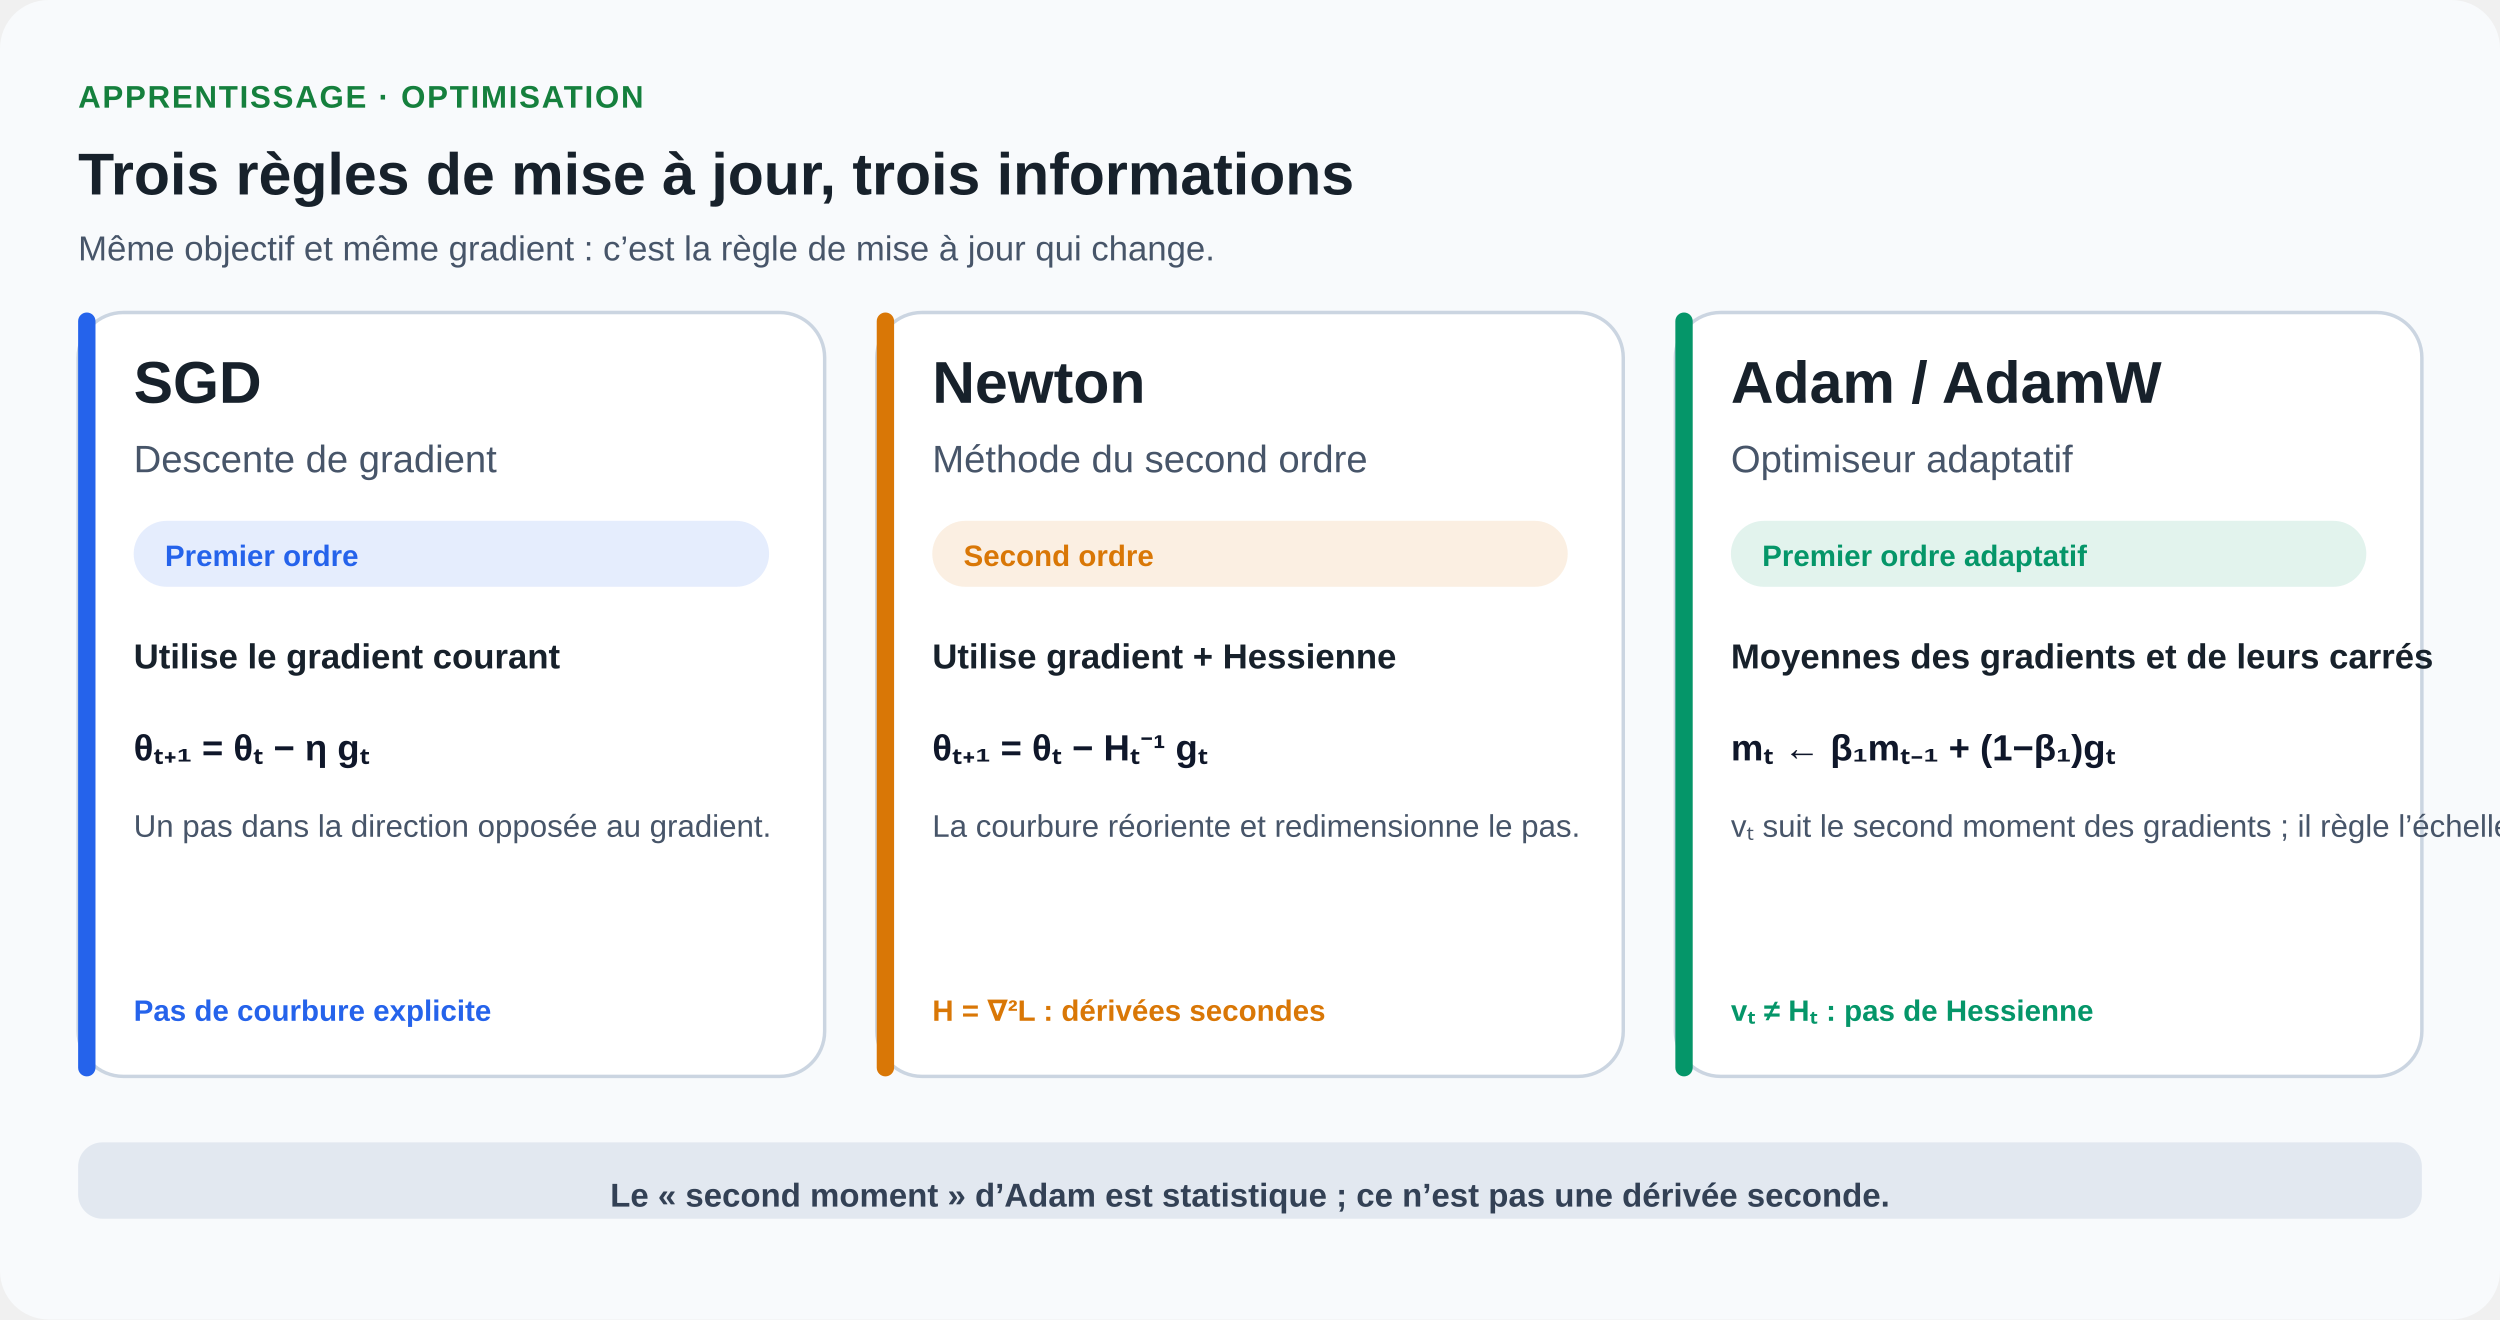
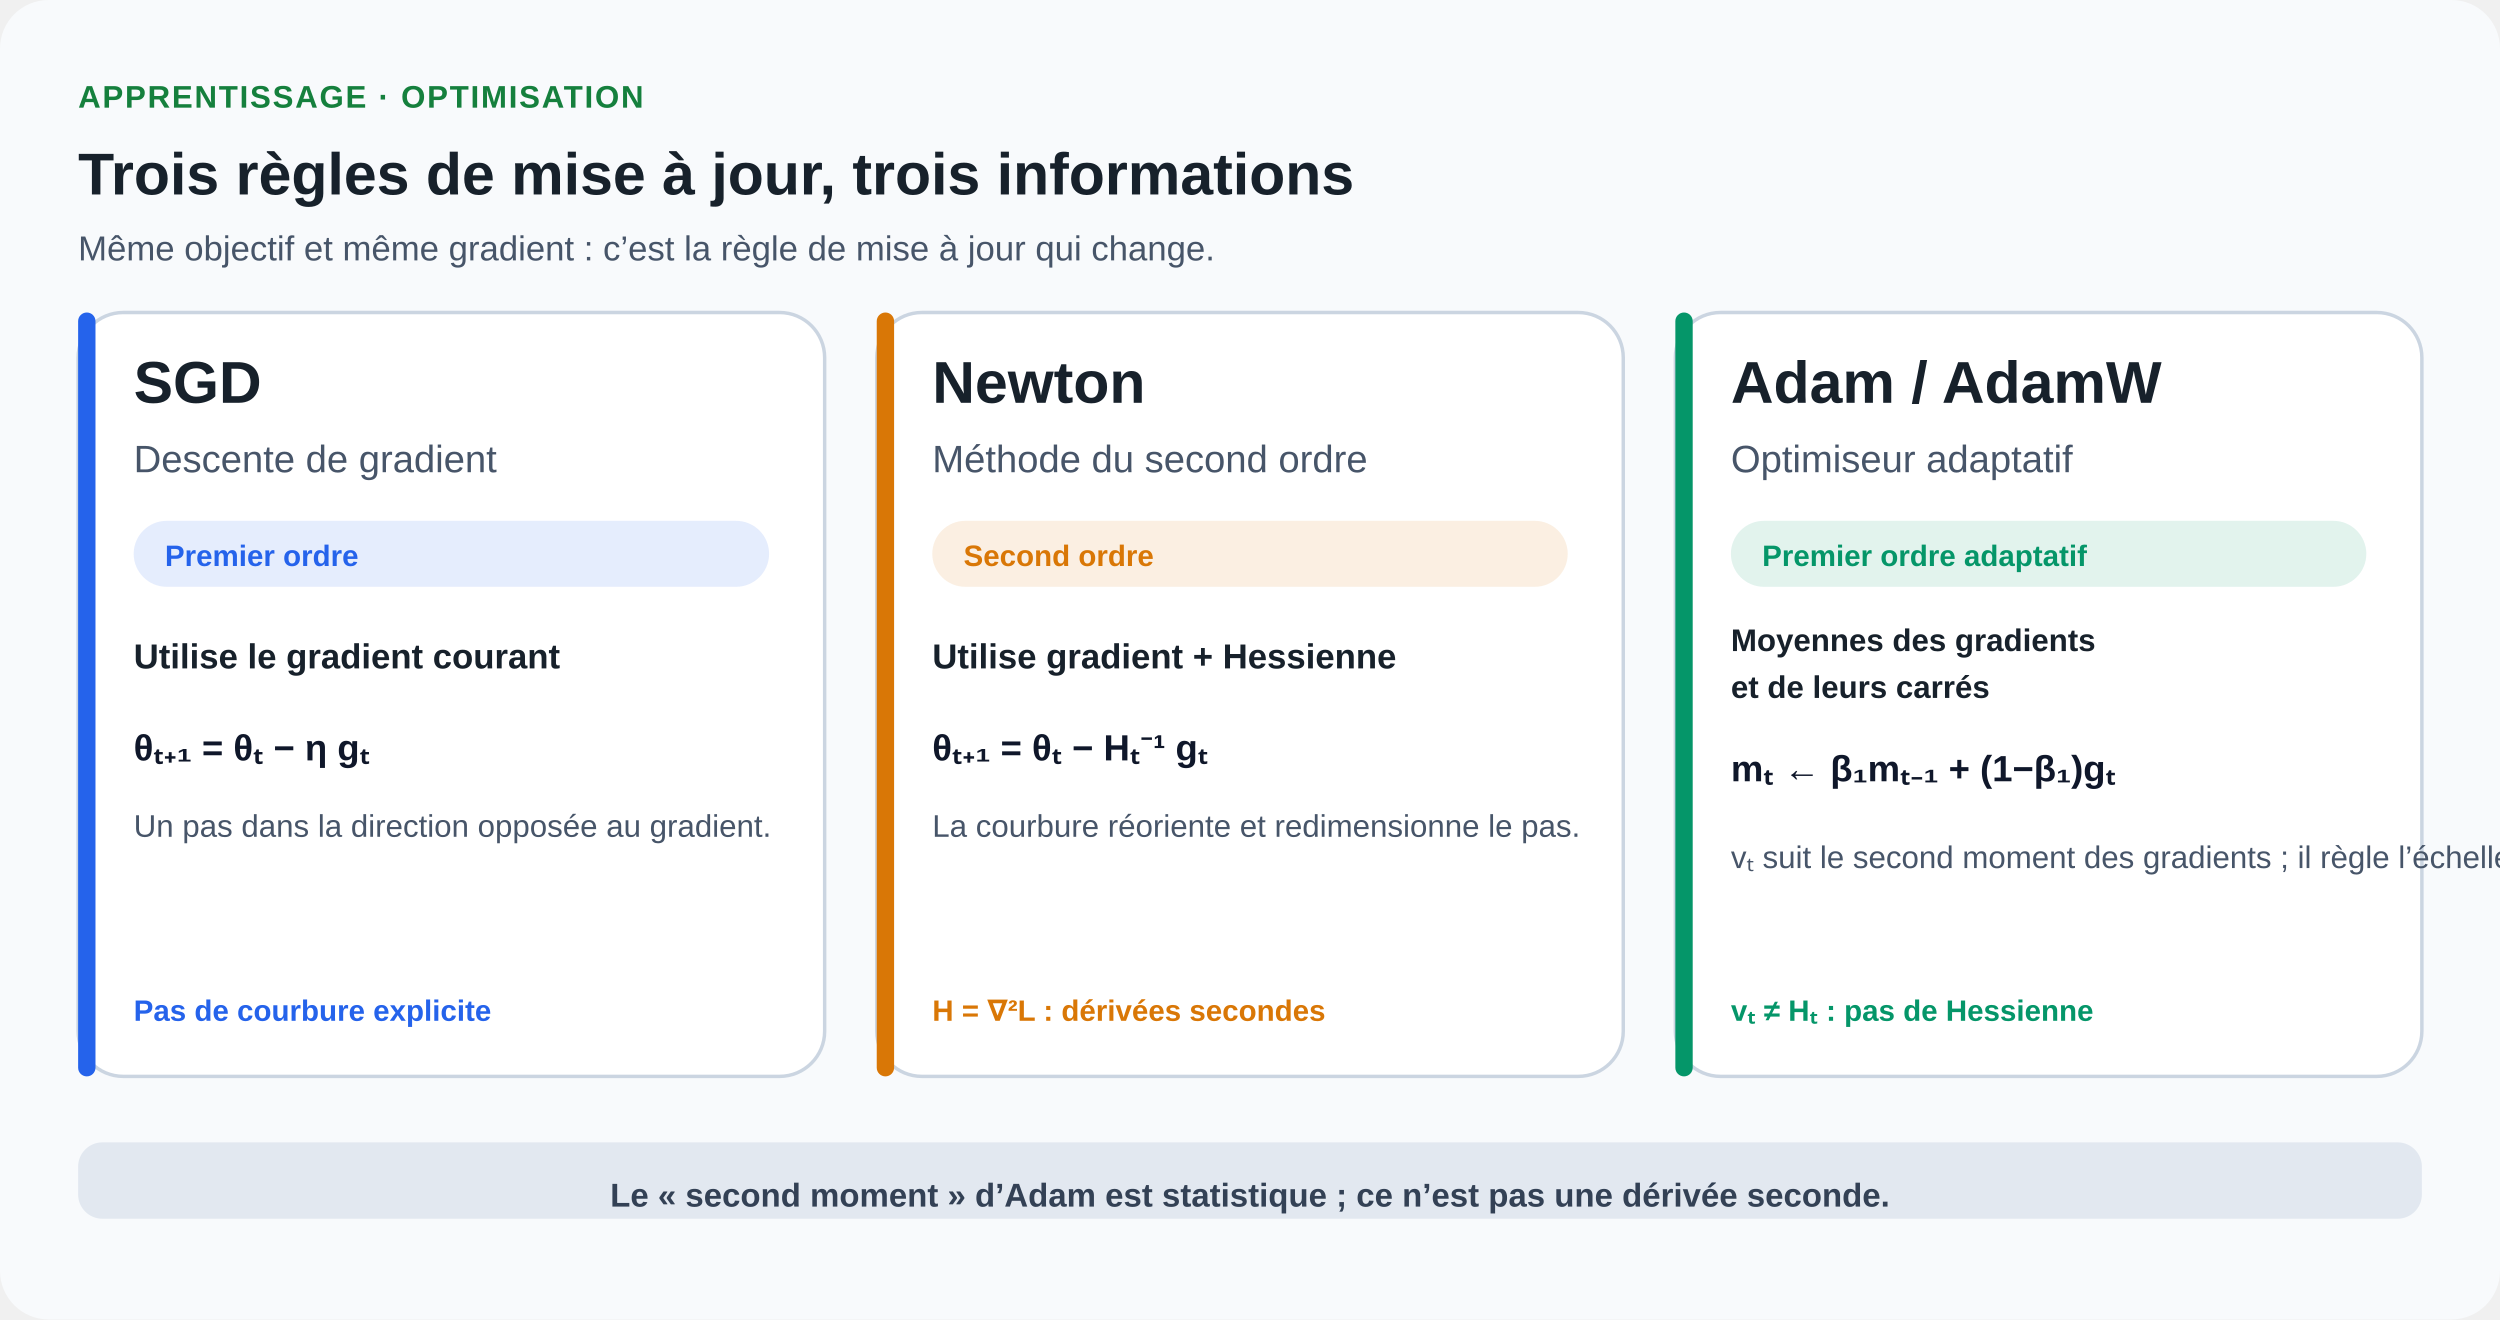
<svg xmlns="http://www.w3.org/2000/svg" width="1440" height="760" viewBox="0 0 1440 760" role="img" aria-labelledby="title desc">
  <rect width="1440" height="760" rx="28" fill="#f8fafc" />
  <text x="45" y="62" font-family="Arial,sans-serif" font-size="18" font-weight="700" letter-spacing="1" fill="#15803d">APPRENTISSAGE · OPTIMISATION</text>
  <text x="45" y="112" font-family="Arial,sans-serif" font-size="34" font-weight="700" fill="#17212b">Trois règles de mise à jour, trois informations</text>
  <text x="45" y="150" font-family="Arial,sans-serif" font-size="20" fill="#475569">Même objectif et même gradient : c’est la règle de mise à jour qui change.</text>
  <rect x="45" y="180" width="430" height="440" rx="26" fill="#ffffff" stroke="#cbd5e1" stroke-width="2" />
  <rect x="45" y="180" width="10" height="440" rx="5" fill="#2563eb" />
  <text x="77" y="232" font-family="Arial,sans-serif" font-size="34" font-weight="700" fill="#17212b">SGD</text>
  <text x="77" y="272" font-family="Arial,sans-serif" font-size="22" fill="#475569">Descente de gradient</text>
  <rect x="77" y="300" width="366" height="38" rx="19" fill="#2563eb" opacity=".12" />
  <text x="95" y="326" font-family="Arial,sans-serif" font-size="17" font-weight="700" fill="#2563eb">Premier ordre</text>
  <text x="77" y="385" font-family="Arial,sans-serif" font-size="20" font-weight="700" fill="#17212b">Utilise le gradient courant</text>
  <text x="77" y="438" font-family="Arial,sans-serif" font-size="21" font-weight="700" fill="#0f172a">θₜ₊₁ = θₜ − η gₜ</text>
  <text x="77" y="482" font-family="Arial,sans-serif" font-size="18" fill="#475569">Un pas dans la direction opposée au gradient.</text>
  <text x="77" y="588" font-family="Arial,sans-serif" font-size="17" font-weight="700" fill="#2563eb">Pas de courbure explicite</text>
  <rect x="505" y="180" width="430" height="440" rx="26" fill="#ffffff" stroke="#cbd5e1" stroke-width="2" />
  <rect x="505" y="180" width="10" height="440" rx="5" fill="#d97706" />
  <text x="537" y="232" font-family="Arial,sans-serif" font-size="34" font-weight="700" fill="#17212b">Newton</text>
  <text x="537" y="272" font-family="Arial,sans-serif" font-size="22" fill="#475569">Méthode du second ordre</text>
  <rect x="537" y="300" width="366" height="38" rx="19" fill="#d97706" opacity=".12" />
  <text x="555" y="326" font-family="Arial,sans-serif" font-size="17" font-weight="700" fill="#d97706">Second ordre</text>
  <text x="537" y="385" font-family="Arial,sans-serif" font-size="20" font-weight="700" fill="#17212b">Utilise gradient + Hessienne</text>
  <text x="537" y="438" font-family="Arial,sans-serif" font-size="21" font-weight="700" fill="#0f172a">θₜ₊₁ = θₜ − Hₜ⁻¹ gₜ</text>
  <text x="537" y="482" font-family="Arial,sans-serif" font-size="18" fill="#475569">La courbure réoriente et redimensionne le pas.</text>
  <text x="537" y="588" font-family="Arial,sans-serif" font-size="17" font-weight="700" fill="#d97706">H = ∇²L : dérivées secondes</text>
  <rect x="965" y="180" width="430" height="440" rx="26" fill="#ffffff" stroke="#cbd5e1" stroke-width="2" />
  <rect x="965" y="180" width="10" height="440" rx="5" fill="#059669" />
  <text x="997" y="232" font-family="Arial,sans-serif" font-size="34" font-weight="700" fill="#17212b">Adam / AdamW</text>
  <text x="997" y="272" font-family="Arial,sans-serif" font-size="22" fill="#475569">Optimiseur adaptatif</text>
  <rect x="997" y="300" width="366" height="38" rx="19" fill="#059669" opacity=".12" />
  <text x="1015" y="326" font-family="Arial,sans-serif" font-size="17" font-weight="700" fill="#059669">Premier ordre adaptatif</text>
-   <text x="997" y="385" font-family="Arial,sans-serif" font-size="20" font-weight="700" fill="#17212b">Moyennes des gradients et de leurs carrés</text>
-   <text x="997" y="438" font-family="Arial,sans-serif" font-size="21" font-weight="700" fill="#0f172a">mₜ ← β₁mₜ₋₁ + (1−β₁)gₜ</text>
-   <text x="997" y="482" font-family="Arial,sans-serif" font-size="18" fill="#475569">vₜ suit le second moment des gradients ; il règle l’échelle coordonnée par coordonnée.</text>
+   <text x="997" y="375" font-family="Arial,sans-serif" font-size="18" font-weight="700" fill="#17212b">Moyennes des gradients</text>
+   <text x="997" y="402" font-family="Arial,sans-serif" font-size="18" font-weight="700" fill="#17212b">et de leurs carrés</text>
+   <text x="997" y="450" font-family="Arial,sans-serif" font-size="21" font-weight="700" fill="#0f172a">mₜ ← β₁mₜ₋₁ + (1−β₁)gₜ</text>
+   <text x="997" y="500" font-family="Arial,sans-serif" font-size="18" fill="#475569">vₜ suit le second moment des gradients ; il règle l’échelle coordonnée par coordonnée.</text>
  <text x="997" y="588" font-family="Arial,sans-serif" font-size="17" font-weight="700" fill="#059669">vₜ ≠ Hₜ : pas de Hessienne</text>
  <rect x="45" y="658" width="1350" height="44" rx="14" fill="#e2e8f0" />
  <text x="720" y="695" text-anchor="middle" font-family="Arial,sans-serif" font-size="19" font-weight="700" fill="#334155">Le « second moment » d’Adam est statistique ; ce n’est pas une dérivée seconde.</text>
</svg>
